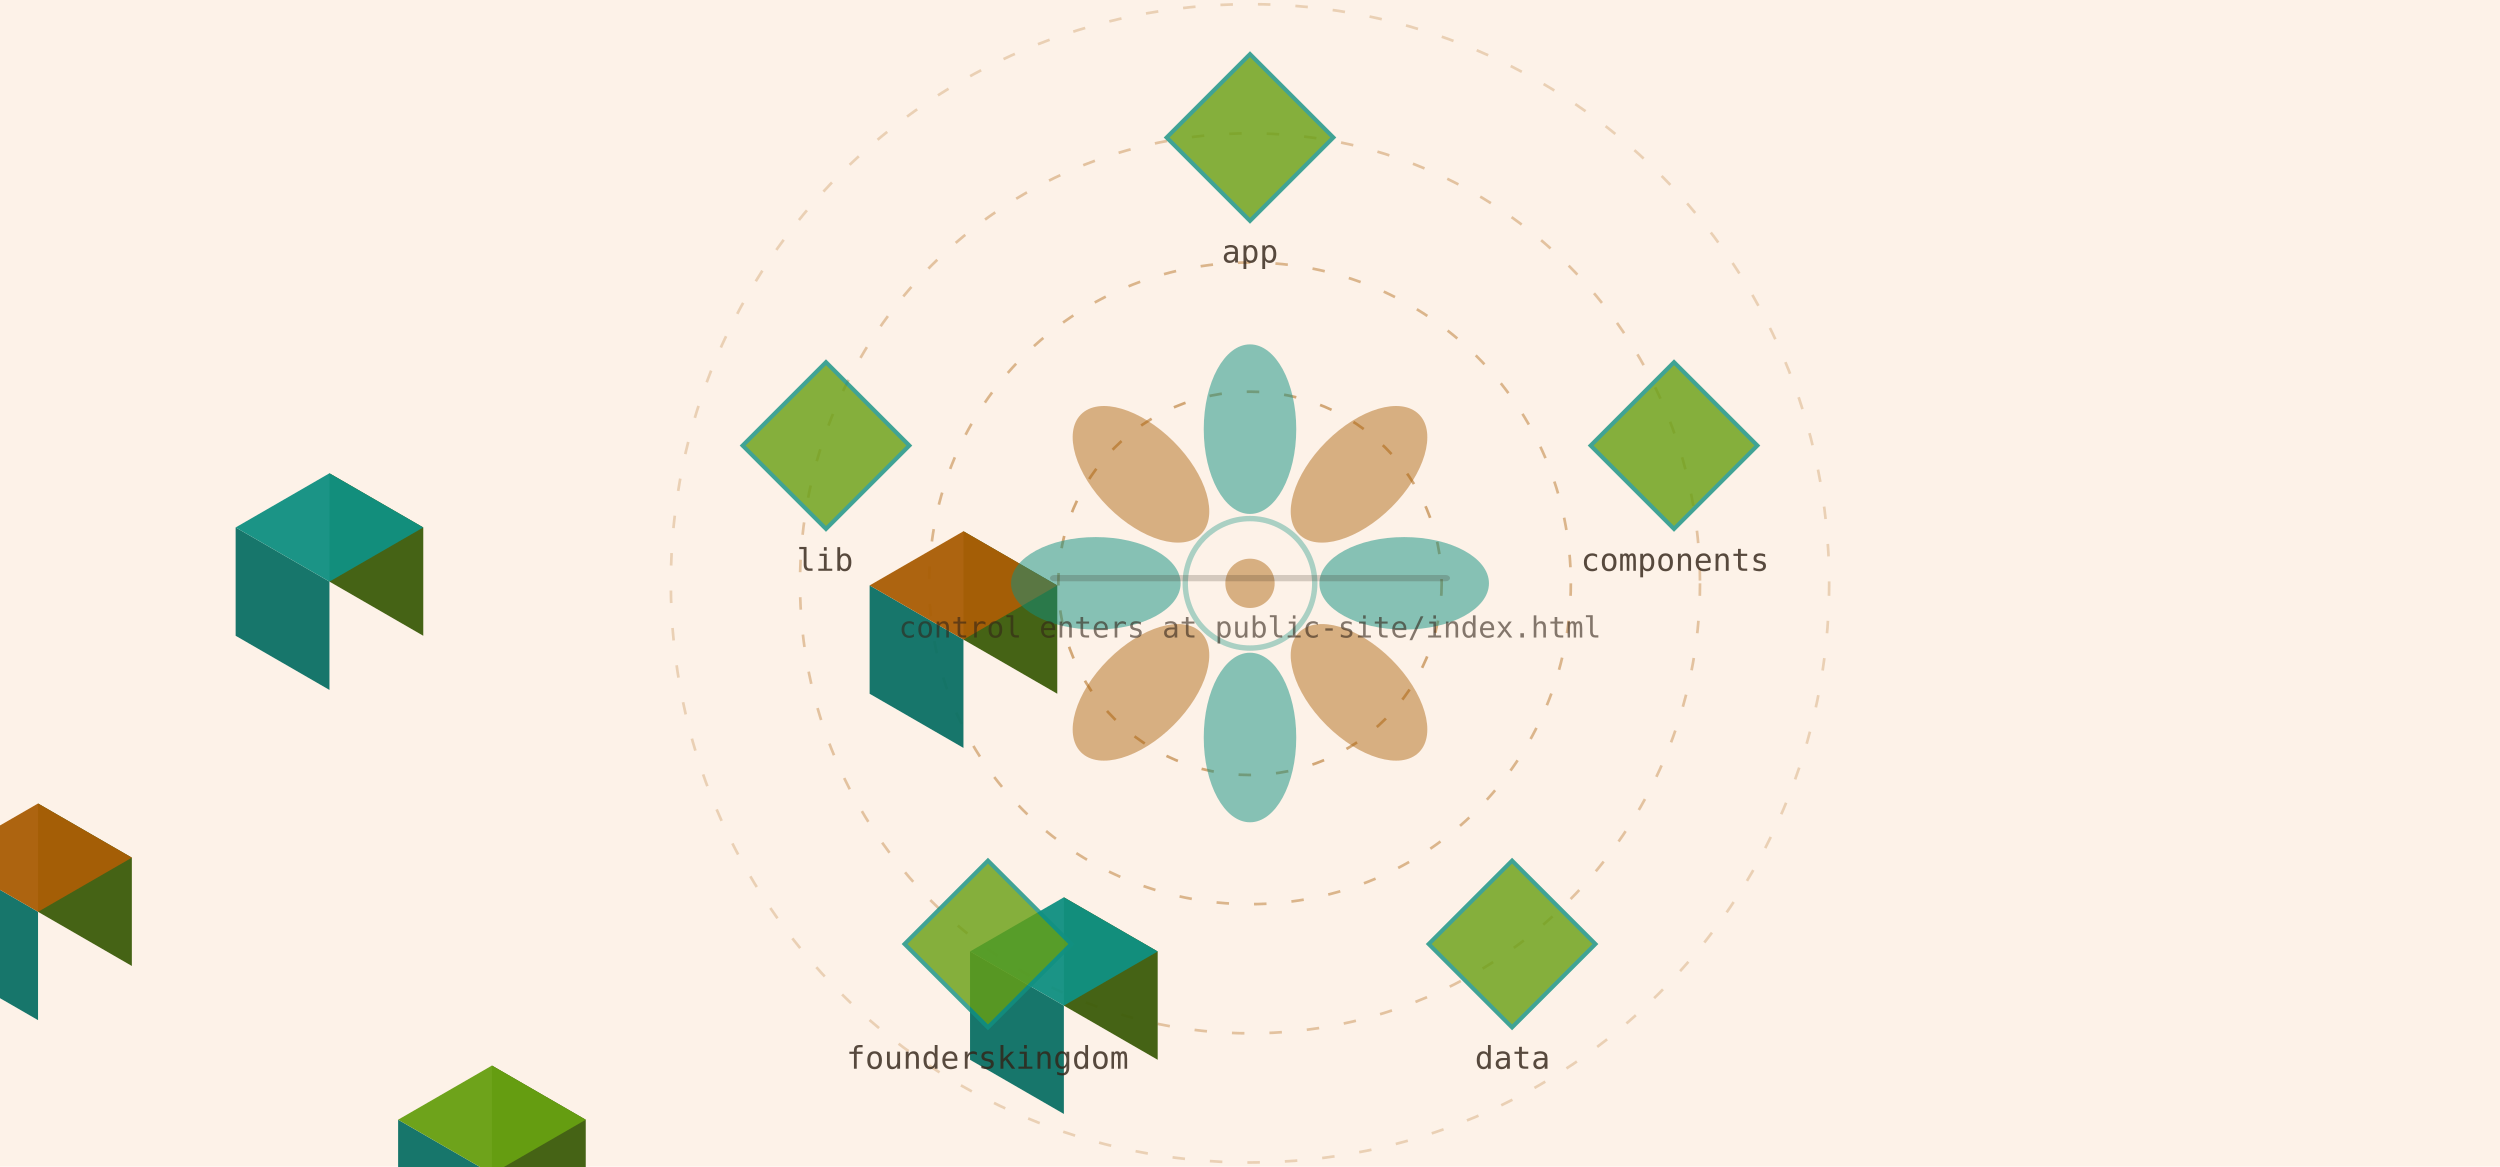
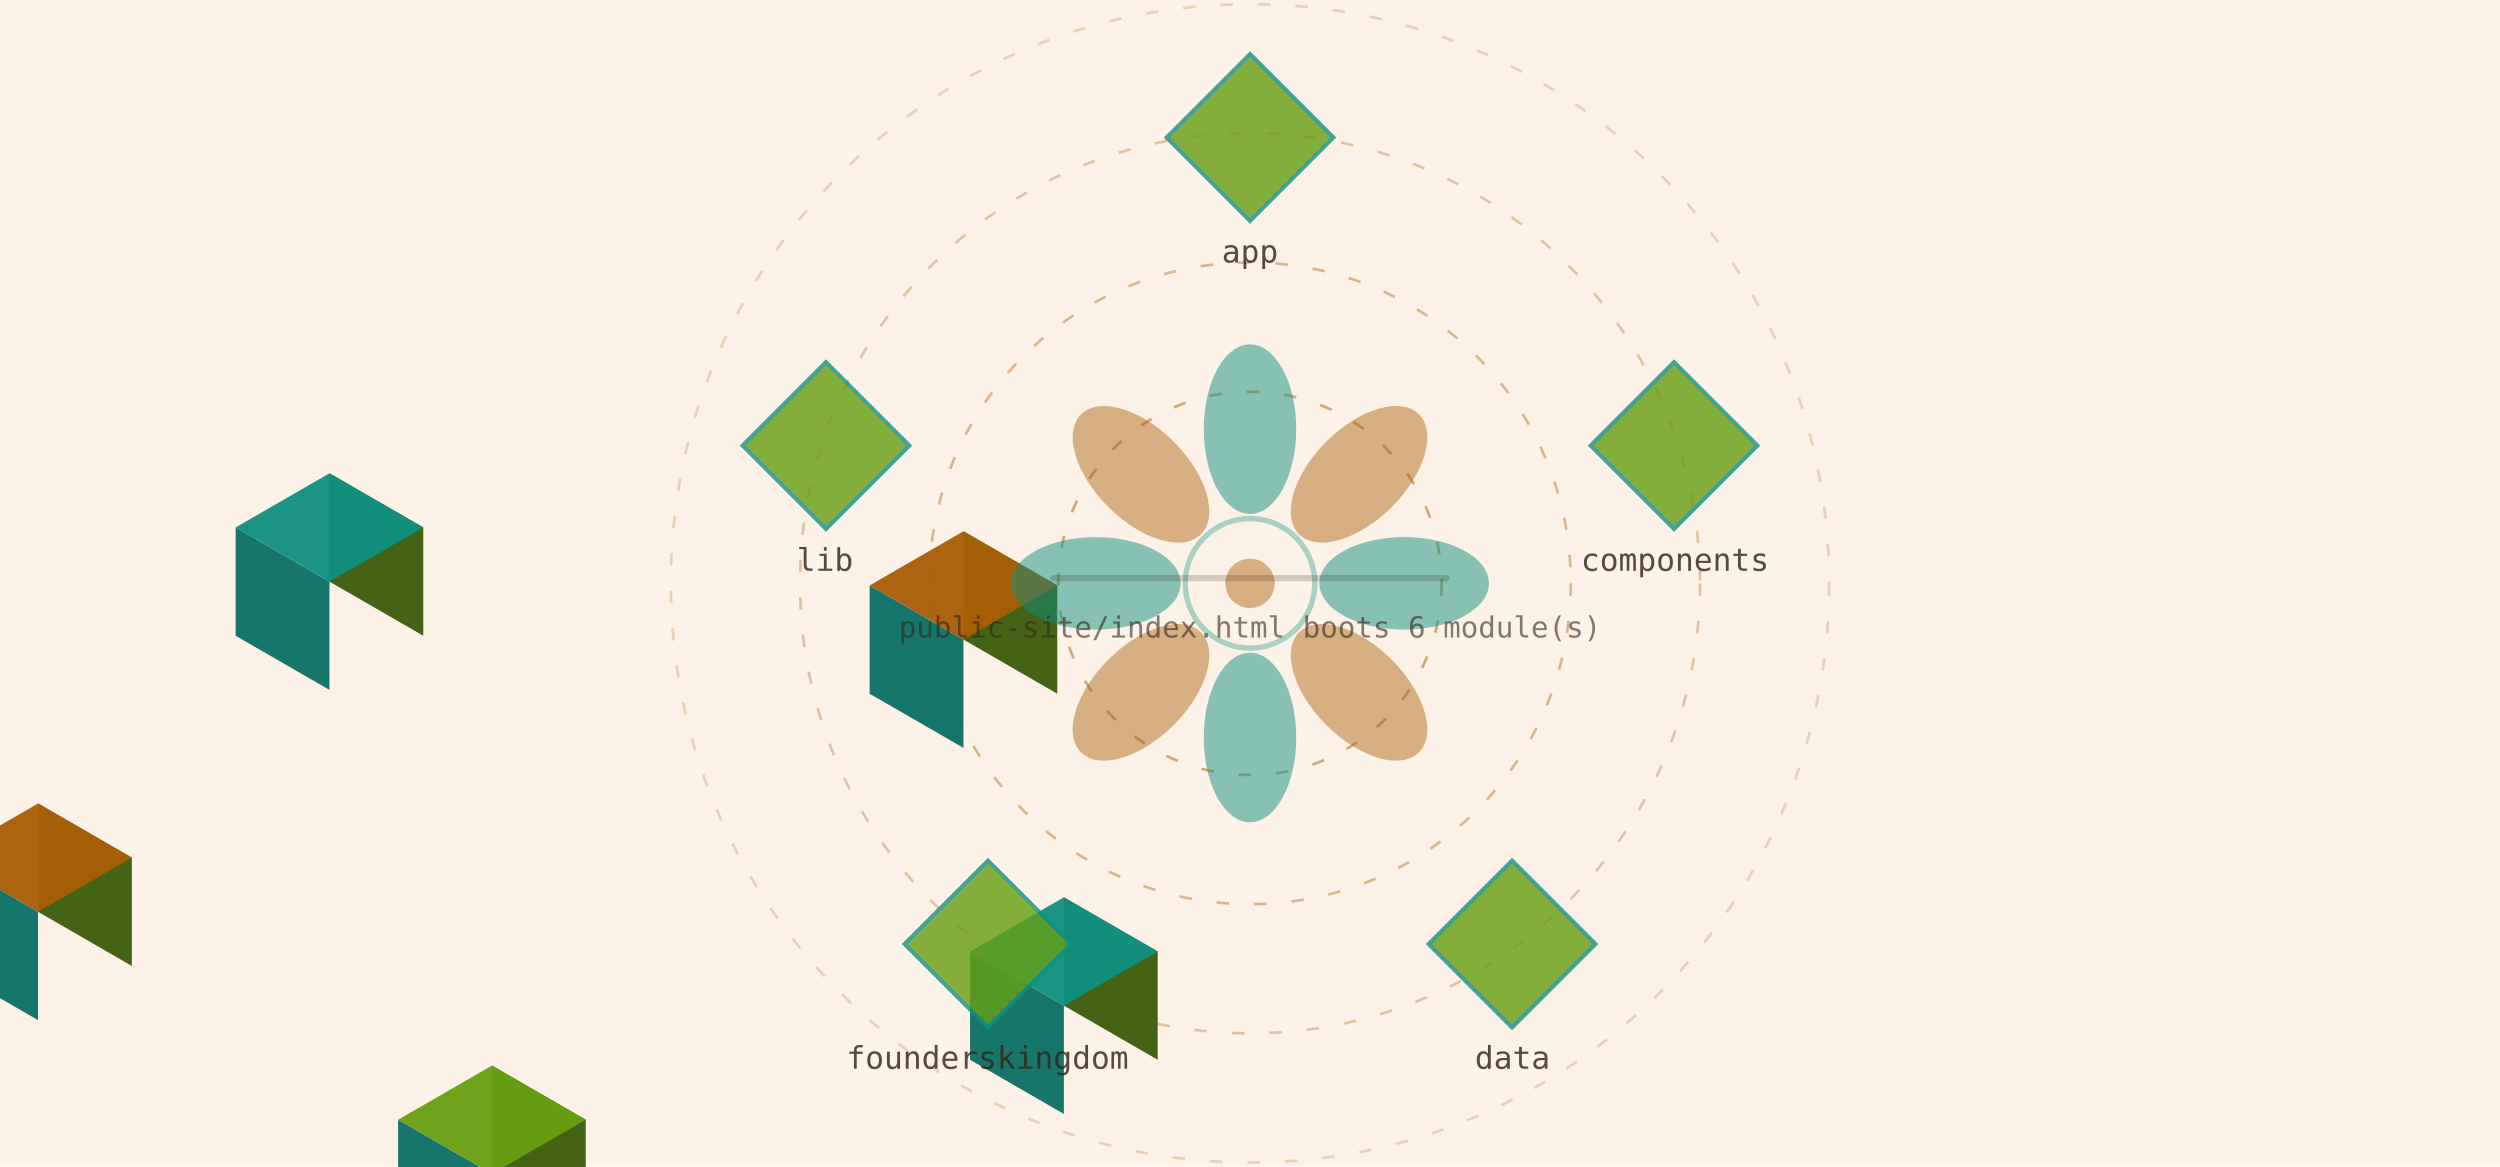
<svg xmlns="http://www.w3.org/2000/svg" viewBox="0 0 1200 560" width="1200" height="560" role="img" aria-label="founderskingdom workflow">
  <rect width="1200" height="560" fill="#fdf2e8" />
  <defs>
    <linearGradient id="gk" x1="0" y1="0" x2="1" y2="1">
      <stop offset="0%" stop-color="#a95d05" />
      <stop offset="100%" stop-color="#109081" />
    </linearGradient>
  </defs>
  <circle cx="600.00" cy="280.00" r="92.00" fill="none" stroke="rgba(169,93,5,0.500)" stroke-width="1.30" opacity="1.00" stroke-dasharray="6 12" />
  <g>
    <circle cx="600.00" cy="280.00" r="92.00" fill="none" stroke="#679f11" stroke-width="2.60" opacity="0.00" />
    <animate attributeName="opacity" values="0;0.85;0" dur="14.0s" begin="0.0s" repeatCount="indefinite" />
  </g>
  <circle cx="600.00" cy="280.00" r="154.00" fill="none" stroke="rgba(169,93,5,0.410)" stroke-width="1.30" opacity="1.00" stroke-dasharray="6 12" />
  <g>
    <circle cx="600.00" cy="280.00" r="154.00" fill="none" stroke="#679f11" stroke-width="2.60" opacity="0.00" />
    <animate attributeName="opacity" values="0;0.85;0" dur="14.0s" begin="0.6s" repeatCount="indefinite" />
  </g>
  <circle cx="600.00" cy="280.00" r="216.00" fill="none" stroke="rgba(169,93,5,0.320)" stroke-width="1.30" opacity="1.00" stroke-dasharray="6 12" />
  <g>
    <circle cx="600.00" cy="280.00" r="216.00" fill="none" stroke="#679f11" stroke-width="2.60" opacity="0.00" />
    <animate attributeName="opacity" values="0;0.85;0" dur="14.0s" begin="1.2s" repeatCount="indefinite" />
  </g>
  <circle cx="600.00" cy="280.00" r="278.00" fill="none" stroke="rgba(169,93,5,0.230)" stroke-width="1.30" opacity="1.00" stroke-dasharray="6 12" />
  <g>
    <circle cx="600.00" cy="280.00" r="278.00" fill="none" stroke="#679f11" stroke-width="2.60" opacity="0.00" />
    <animate attributeName="opacity" values="0;0.85;0" dur="14.0s" begin="1.8s" repeatCount="indefinite" />
  </g>
  <polygon points="462.46,307.00 507.49,333.00 507.49,281.00 462.46,255.00" fill="#3c5c0a" opacity="0.95" />
  <polygon points="417.42,333.00 462.46,359.00 462.46,307.00 417.42,281.00" fill="#0c7065" opacity="0.95" />
  <polygon points="462.46,255.00 507.49,281.00 462.46,307.00 417.42,281.00" fill="#a95d05" opacity="0.95" />
  <text x="600" y="126" font-family="ui-monospace,Menlo,monospace" font-size="15" fill="rgba(50,36,24,0.820)" text-anchor="middle">app</text>
  <g>
    <polygon points="600.00,26.00 640.00,66.00 600.00,106.00 560.00,66.00" fill="#679f11" opacity="0.80" stroke="#109081" stroke-width="2" />
    <animate attributeName="opacity" values="0.25;1.0;0.25" dur="14.0s" begin="0.0s" repeatCount="indefinite" />
  </g>
  <polygon points="510.66,482.70 555.69,508.70 555.69,456.70 510.66,430.70" fill="#3c5c0a" opacity="0.95" />
  <polygon points="465.62,508.70 510.66,534.70 510.66,482.70 465.62,456.70" fill="#0c7065" opacity="0.95" />
  <polygon points="510.66,430.70 555.69,456.70 510.66,482.70 465.62,456.70" fill="#109081" opacity="0.95" />
  <text x="804" y="274" font-family="ui-monospace,Menlo,monospace" font-size="15" fill="rgba(50,36,24,0.820)" text-anchor="middle">components</text>
  <g>
    <polygon points="803.53,173.87 843.53,213.87 803.53,253.87 763.53,213.87" fill="#679f11" opacity="0.80" stroke="#109081" stroke-width="2" />
    <animate attributeName="opacity" values="0.25;1.0;0.25" dur="14.0s" begin="2.8s" repeatCount="indefinite" />
  </g>
  <polygon points="236.13,563.46 281.16,589.46 281.16,537.46 236.13,511.46" fill="#3c5c0a" opacity="0.95" />
  <polygon points="191.09,589.46 236.13,615.46 236.13,563.46 191.09,537.46" fill="#0c7065" opacity="0.95" />
  <polygon points="236.13,511.46 281.16,537.46 236.13,563.46 191.09,537.46" fill="#679f11" opacity="0.95" />
  <text x="726" y="513" font-family="ui-monospace,Menlo,monospace" font-size="15" fill="rgba(50,36,24,0.820)" text-anchor="middle">data</text>
  <g>
    <polygon points="725.79,413.13 765.79,453.13 725.79,493.13 685.79,453.13" fill="#679f11" opacity="0.80" stroke="#109081" stroke-width="2" />
    <animate attributeName="opacity" values="0.25;1.0;0.25" dur="14.0s" begin="5.6s" repeatCount="indefinite" />
  </g>
  <polygon points="18.26,437.67 63.29,463.67 63.29,411.67 18.26,385.67" fill="#3c5c0a" opacity="0.95" />
  <polygon points="-26.77,463.67 18.26,489.67 18.26,437.67 -26.77,411.67" fill="#0c7065" opacity="0.95" />
  <polygon points="18.26,385.67 63.29,411.67 18.26,437.67 -26.77,411.67" fill="#a95d05" opacity="0.95" />
  <text x="474" y="513" font-family="ui-monospace,Menlo,monospace" font-size="15" fill="rgba(50,36,24,0.820)" text-anchor="middle">founderskingdom</text>
  <g>
    <polygon points="474.21,413.13 514.21,453.13 474.21,493.13 434.21,453.13" fill="#679f11" opacity="0.80" stroke="#109081" stroke-width="2" />
    <animate attributeName="opacity" values="0.25;1.0;0.25" dur="14.0s" begin="8.4s" repeatCount="indefinite" />
  </g>
  <polygon points="158.14,279.17 203.17,305.17 203.17,253.17 158.14,227.17" fill="#3c5c0a" opacity="0.95" />
  <polygon points="113.11,305.17 158.14,331.17 158.14,279.17 113.11,253.17" fill="#0c7065" opacity="0.95" />
  <polygon points="158.14,227.17 203.17,253.17 158.14,279.17 113.11,253.17" fill="#109081" opacity="0.95" />
  <text x="396" y="274" font-family="ui-monospace,Menlo,monospace" font-size="15" fill="rgba(50,36,24,0.820)" text-anchor="middle">lib</text>
  <g>
    <polygon points="396.47,173.87 436.47,213.87 396.47,253.87 356.47,213.87" fill="#679f11" opacity="0.80" stroke="#109081" stroke-width="2" />
    <animate attributeName="opacity" values="0.25;1.0;0.25" dur="14.0s" begin="11.2s" repeatCount="indefinite" />
  </g>
  <ellipse cx="600.00" cy="206.00" rx="22.20" ry="40.70" fill="rgba(16,144,129,0.500)" opacity="1.00" transform="rotate(0.0 600.00 206.00)" />
  <ellipse cx="652.33" cy="227.67" rx="22.20" ry="40.70" fill="rgba(169,93,5,0.450)" opacity="1.00" transform="rotate(45.0 652.33 227.67)" />
  <ellipse cx="674.00" cy="280.00" rx="22.20" ry="40.70" fill="rgba(16,144,129,0.500)" opacity="1.00" transform="rotate(90.0 674.00 280.00)" />
  <ellipse cx="652.33" cy="332.33" rx="22.20" ry="40.70" fill="rgba(169,93,5,0.450)" opacity="1.00" transform="rotate(135.0 652.33 332.33)" />
  <ellipse cx="600.00" cy="354.00" rx="22.20" ry="40.70" fill="rgba(16,144,129,0.500)" opacity="1.00" transform="rotate(180.0 600.00 354.00)" />
  <ellipse cx="547.67" cy="332.33" rx="22.20" ry="40.70" fill="rgba(169,93,5,0.450)" opacity="1.00" transform="rotate(225.0 547.67 332.33)" />
  <ellipse cx="526.00" cy="280.00" rx="22.20" ry="40.70" fill="rgba(16,144,129,0.500)" opacity="1.00" transform="rotate(270.0 526.00 280.00)" />
  <ellipse cx="547.67" cy="227.67" rx="22.20" ry="40.70" fill="rgba(169,93,5,0.450)" opacity="1.00" transform="rotate(315.0 547.67 227.67)" />
  <circle cx="600.00" cy="280.00" r="31.08" fill="none" stroke="rgba(16,144,129,0.500)" stroke-width="2.59" opacity="0.70" />
  <circle cx="600.00" cy="280.00" r="11.84" fill="rgba(169,93,5,0.450)" opacity="1.00" />
  <rect x="504.00" y="276.00" width="192.00" height="3.00" rx="2.00" fill="rgba(50,36,24,0.200)" opacity="1.00" />
-   <text x="600" y="306" font-family="ui-monospace,Menlo,monospace" font-size="14" fill="rgba(50,36,24,0.600)" text-anchor="middle">control enters at public-site/index.html</text>
+   <text x="600" y="306" font-family="ui-monospace,Menlo,monospace" font-size="14" fill="rgba(50,36,24,0.600)" text-anchor="middle">public-site/index.html boots 6 module(s)</text>
</svg>
